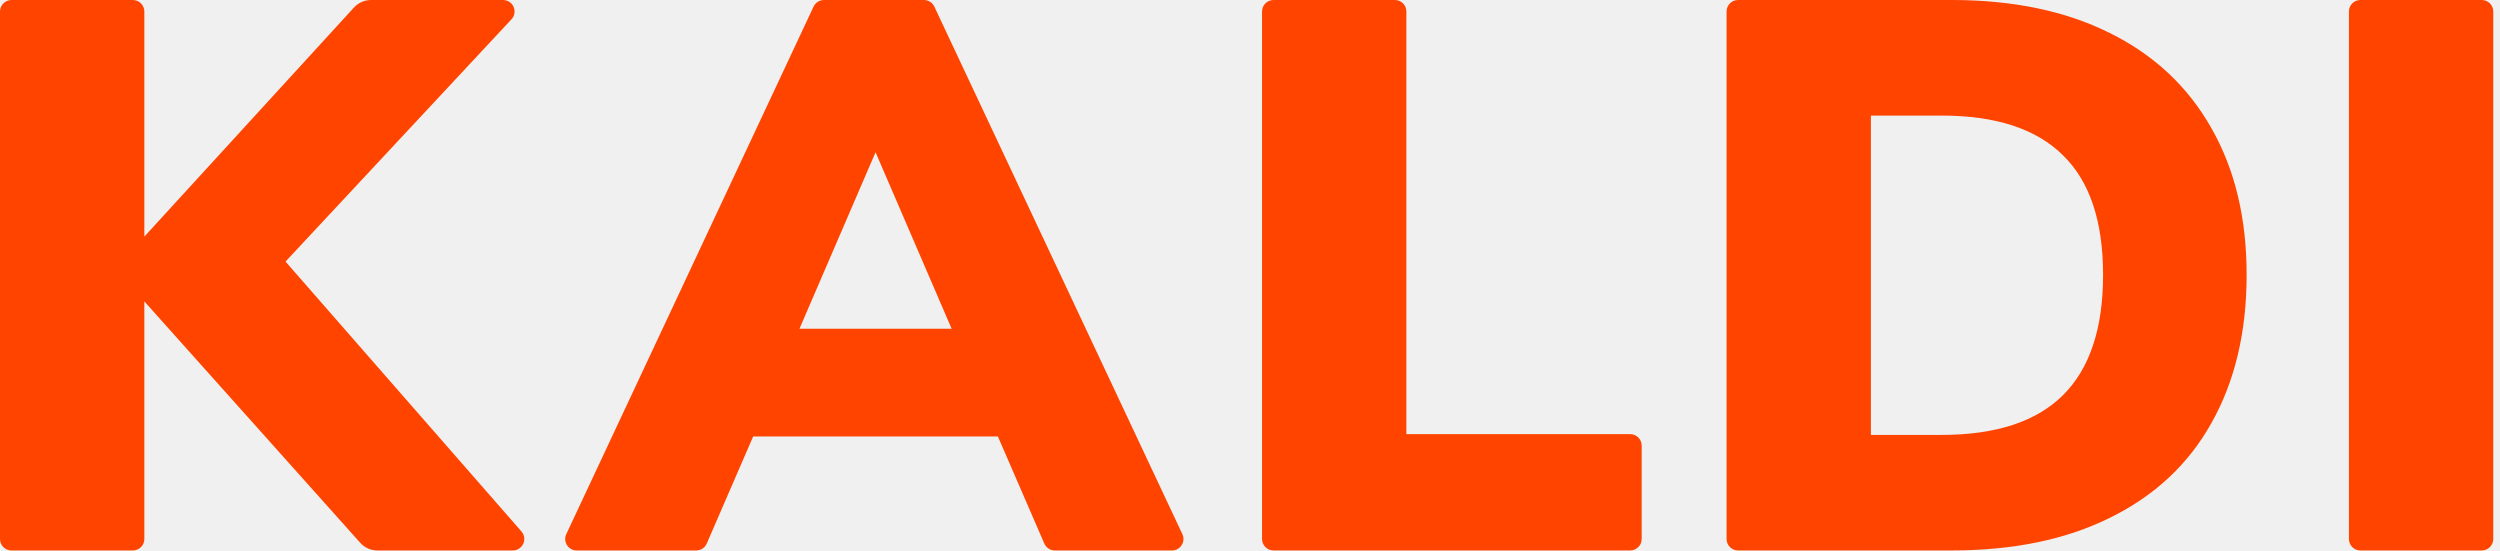
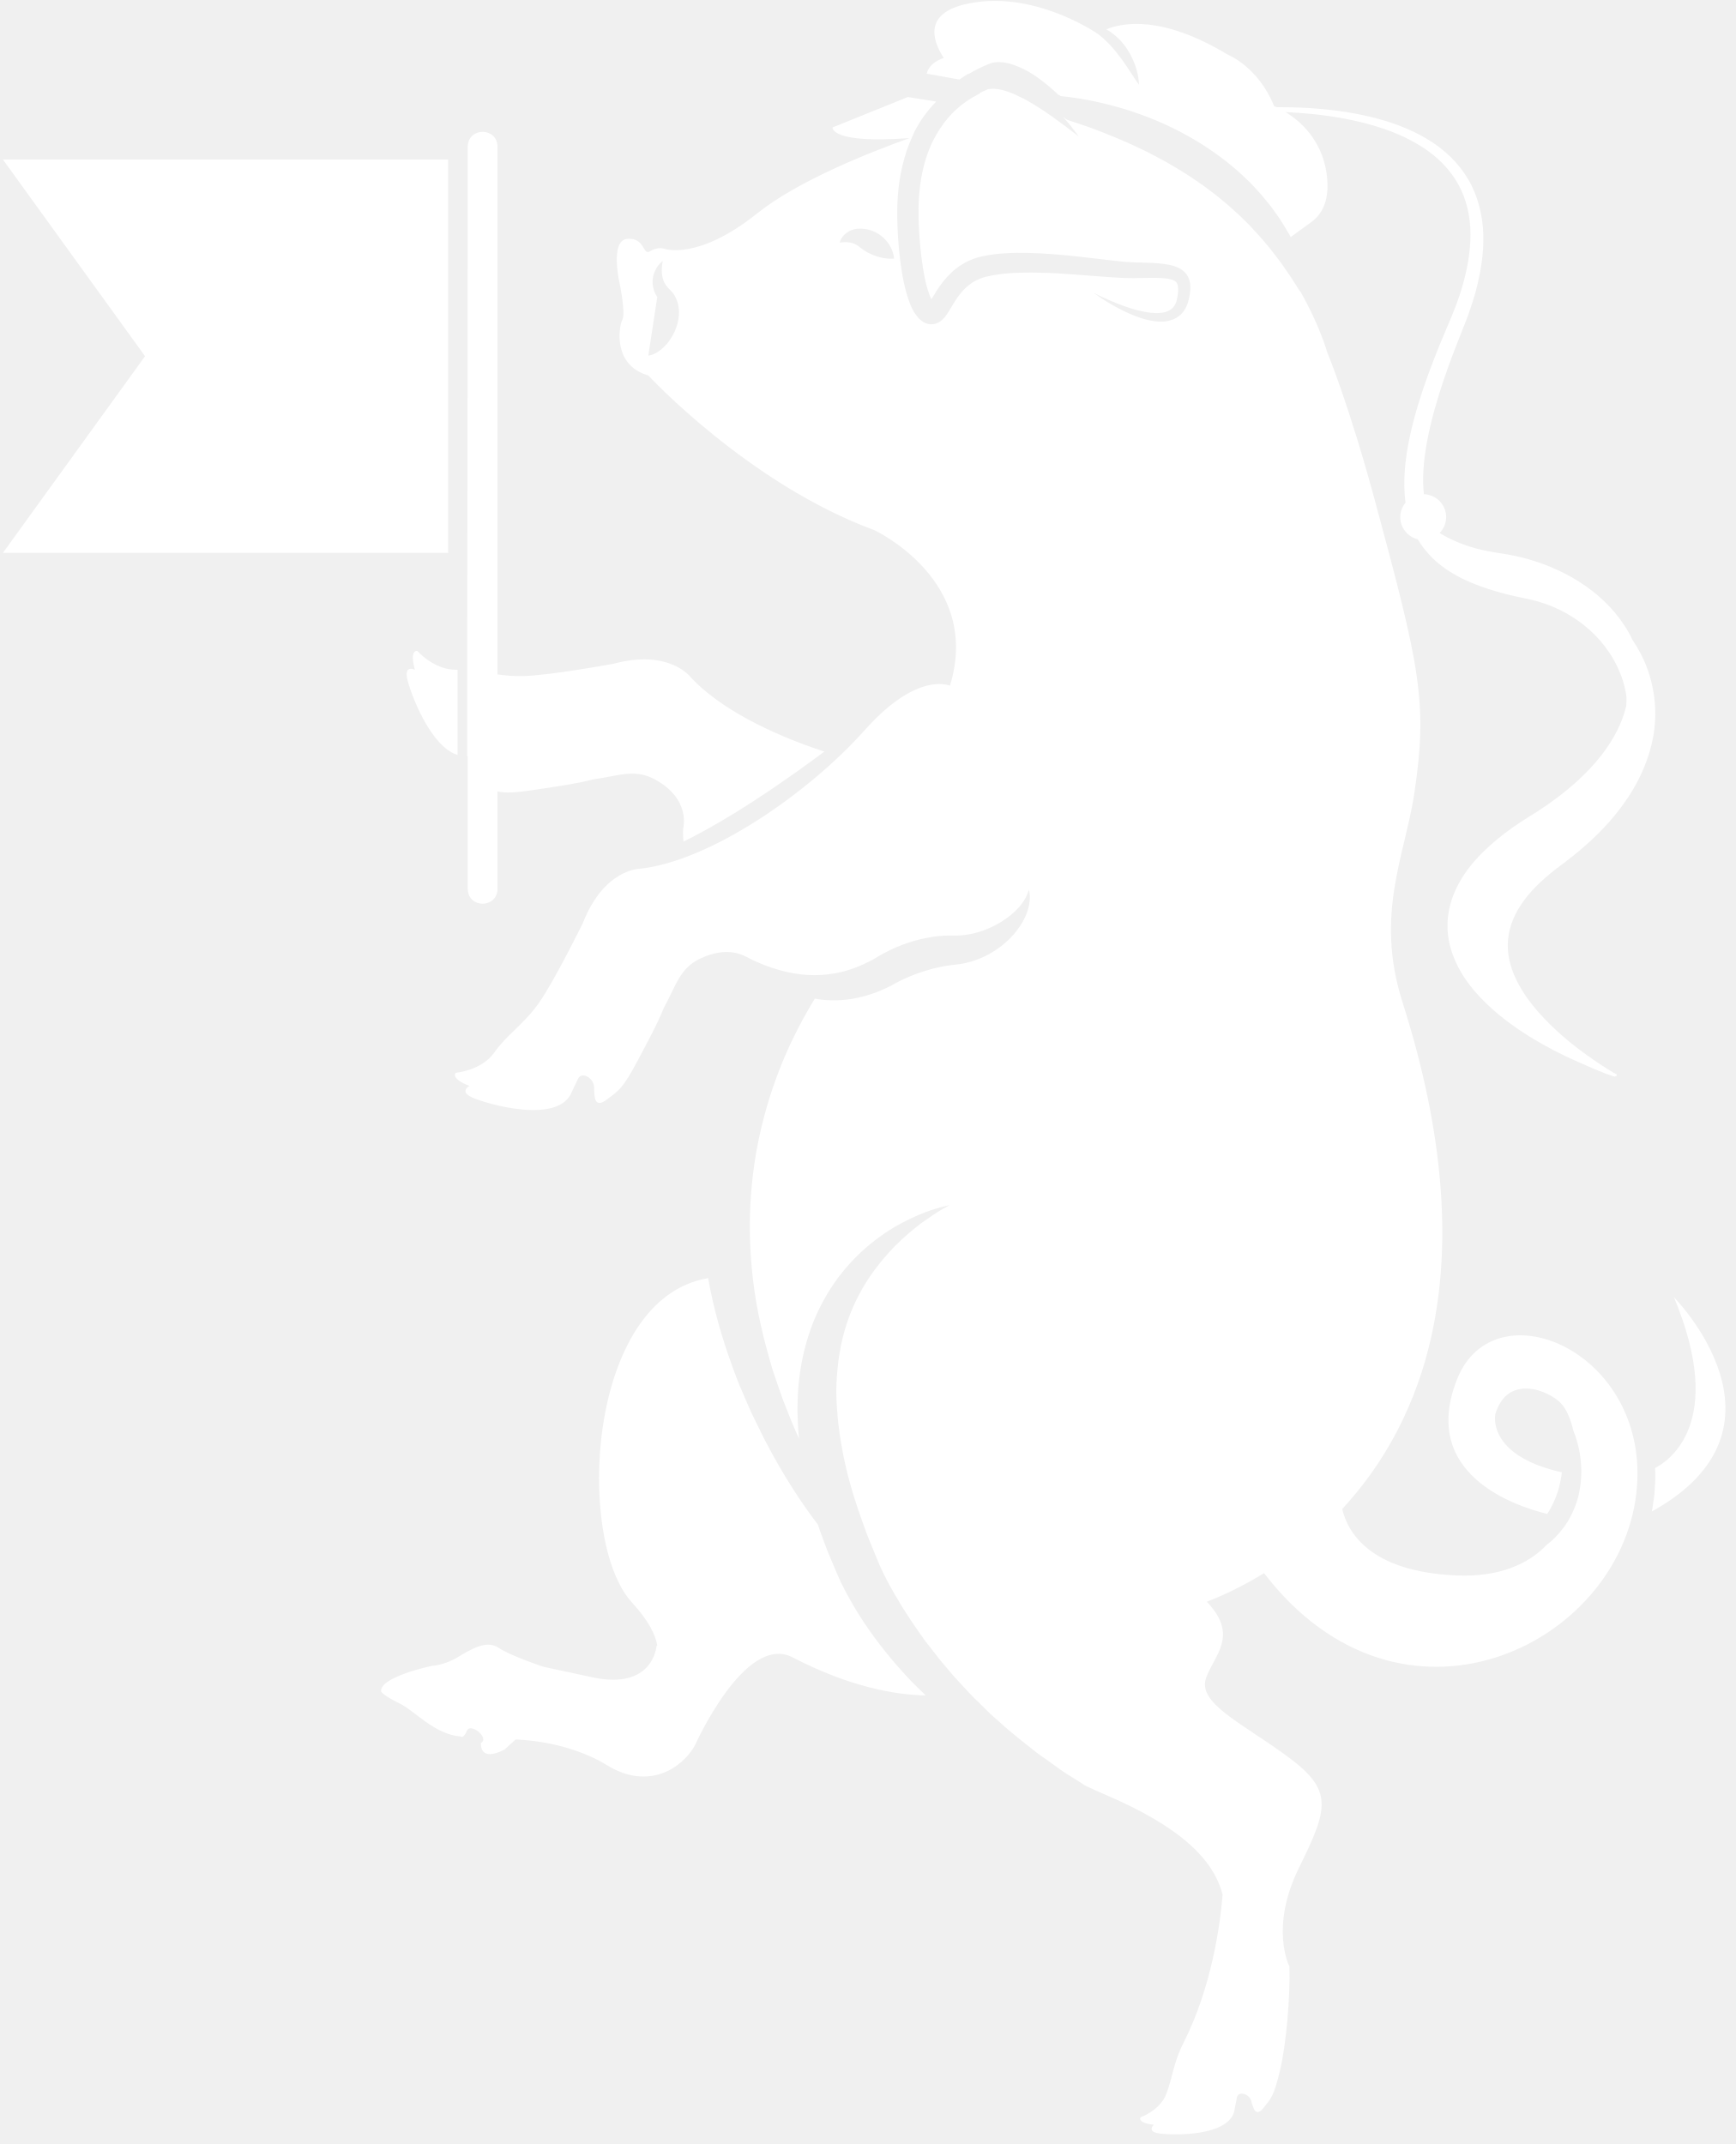
- <svg xmlns="http://www.w3.org/2000/svg" xmlns:xlink="http://www.w3.org/1999/xlink" viewBox="0 0 109 24">
-   <g transform="translate(-1470)">
-     <g style="mix-blend-mode:normal" transform="translate(1470)" fill="#f40">
-       <use xlink:href="#b" style="mix-blend-mode:normal" />
-       <use xlink:href="#c" style="mix-blend-mode:normal" />
-       <use xlink:href="#d" style="mix-blend-mode:normal" />
-       <use xlink:href="#e" style="mix-blend-mode:normal" />
-       <use xlink:href="#f" style="mix-blend-mode:normal" />
-     </g>
+ <svg xmlns="http://www.w3.org/2000/svg" width="140px" height="173px" viewBox="0 0 140 173" version="1.1">
+   <g id="grisen" stroke="none" stroke-width="1" fill="none" fill-rule="evenodd">
+     <path d="M36.926,133.72 C38.024,133.063 39.259,132.309 40.226,132.961 C41.187,133.613 43.802,134.476 43.802,134.476 C43.802,134.476 42.886,134.297 47.801,135.344 C52.715,136.393 52.966,132.832 52.966,132.832 L53.029,132.778 C52.895,131.954 52.369,130.809 50.974,129.292 C46.44,124.356 47.274,104.777 57.132,103.135 C57.568,105.607 58.27,108.051 59.142,110.411 C59.366,111.019 59.583,111.629 59.852,112.217 C60.113,112.82 60.343,113.384 60.631,114.012 C60.902,114.57 61.176,115.131 61.451,115.686 C61.716,116.247 62.046,116.822 62.342,117.385 C63.449,119.391 64.657,121.273 65.985,123.016 C66.044,123.202 66.105,123.388 66.175,123.572 L66.69,124.969 C66.869,125.432 67.069,125.877 67.258,126.331 C67.452,126.782 67.636,127.245 67.842,127.676 C68.087,128.174 68.311,128.597 68.559,129.04 C69.53,130.778 70.657,132.351 71.853,133.786 C72.001,133.961 72.15,134.144 72.297,134.316 C72.451,134.491 72.607,134.659 72.759,134.829 C73.068,135.169 73.366,135.51 73.683,135.823 C74.004,136.139 74.32,136.446 74.633,136.752 C74.652,136.771 74.669,136.79 74.69,136.807 C72.223,136.758 68.566,136.127 63.941,133.731 C60.113,131.744 56.063,140.843 56.063,140.843 C55.031,142.675 52.324,144.492 48.983,142.441 C45.641,140.389 41.6,140.363 41.6,140.363 L40.679,141.189 C38.617,142.231 38.803,140.636 38.803,140.636 C39.525,140.256 37.964,138.966 37.672,139.651 C37.384,140.337 37.162,140.116 37.162,140.116 C35.052,139.958 33.452,138.028 32.215,137.439 C30.975,136.844 30.751,136.5 30.751,136.5 C30.577,135.306 34.877,134.412 34.877,134.412 C34.877,134.412 35.823,134.382 36.926,133.72 Z M36.914,60.917 C34.66,60.218 33.051,55.74 32.85,54.754 C32.612,53.609 33.474,54.044 33.474,54.044 C33.015,52.403 33.664,52.52 33.664,52.52 C33.664,52.52 35.05,54.088 36.821,54.04 C36.848,54.04 36.88,54.04 36.914,54.04 L36.914,60.917 Z M133.264,121.967 C133.285,121.877 133.306,121.779 133.321,121.693 L133.45,120.787 L133.465,120.696 L133.473,120.608 L133.478,120.564 L133.503,120.169 C133.517,119.911 133.539,119.656 133.548,119.397 C133.552,119.084 133.548,118.768 133.532,118.454 C134.616,117.898 139.299,114.837 135.054,104.675 C135.054,104.675 145.497,115.201 133.264,121.967 Z M88.549,2.719 C88.571,2.735 88.592,2.749 88.613,2.766 C88.76,2.869 88.894,3.007 89.043,3.124 C89.191,3.254 89.33,3.4 89.475,3.543 C89.608,3.7 89.764,3.835 89.887,4.005 C90.019,4.165 90.158,4.319 90.277,4.492 C90.396,4.661 90.539,4.811 90.642,4.983 C90.749,5.153 90.873,5.305 90.972,5.46 C91.067,5.621 91.173,5.768 91.264,5.903 C91.451,6.175 91.587,6.42 91.71,6.579 C91.823,6.745 91.895,6.837 91.895,6.837 C91.895,6.837 91.894,6.72 91.871,6.521 C91.841,6.324 91.82,6.029 91.719,5.702 C91.631,5.367 91.496,4.983 91.3,4.594 C91.208,4.395 91.089,4.199 90.963,4.006 C90.853,3.806 90.694,3.627 90.547,3.443 C90.403,3.254 90.223,3.097 90.053,2.934 C89.882,2.778 89.689,2.646 89.507,2.517 C89.423,2.464 89.339,2.417 89.253,2.37 C90.56,1.827 93.757,1.2 99.071,4.419 C99.071,4.419 101.522,5.389 102.795,8.563 C102.795,8.563 102.868,8.593 102.991,8.647 C104.517,8.643 106.354,8.703 108.435,9.013 C109.516,9.178 110.658,9.411 111.836,9.773 C113.014,10.138 114.226,10.639 115.394,11.372 C116.551,12.107 117.651,13.116 118.424,14.423 C119.21,15.724 119.615,17.289 119.673,18.881 C119.724,20.478 119.453,22.091 119.017,23.673 C118.784,24.46 118.53,25.251 118.222,26.022 C117.924,26.779 117.625,27.547 117.321,28.32 C116.732,29.859 116.185,31.438 115.737,33.057 C115.291,34.675 114.935,36.34 114.838,37.998 C114.802,38.63 114.814,39.264 114.878,39.879 C115.875,39.91 116.676,40.724 116.676,41.728 C116.676,42.225 116.472,42.678 116.151,43.01 C116.276,43.084 116.402,43.161 116.537,43.234 C117.338,43.675 118.366,44.109 119.607,44.381 C120.226,44.527 120.895,44.615 121.617,44.736 C122.347,44.864 123.096,45.046 123.87,45.293 C125.407,45.795 127.026,46.558 128.509,47.718 C129.774,48.713 130.953,50.027 131.714,51.64 C132.187,52.338 132.585,53.081 132.874,53.875 C133.55,55.657 133.707,57.618 133.385,59.431 C133.05,61.244 132.305,62.909 131.357,64.333 C130.411,65.767 129.286,66.991 128.1,68.055 C127.512,68.59 126.906,69.079 126.296,69.543 C126,69.766 125.709,69.986 125.419,70.207 C125.153,70.421 124.899,70.622 124.645,70.853 C123.639,71.736 122.791,72.717 122.269,73.771 C121.744,74.821 121.547,75.935 121.694,76.992 C121.83,78.059 122.278,79.045 122.801,79.909 C123.341,80.779 123.968,81.535 124.595,82.187 C125.225,82.847 125.848,83.419 126.436,83.909 C127.61,84.89 128.624,85.557 129.31,86.015 C129.716,86.277 130.011,86.458 130.193,86.563 C130.355,86.652 130.453,86.7 130.453,86.7 L130.39,86.859 C130.39,86.859 130.36,86.852 130.315,86.835 L130.296,86.875 L130.205,86.837 L130.195,86.858 C130.195,86.858 129.954,86.771 129.502,86.613 C129.053,86.439 128.401,86.174 127.585,85.803 C127.563,85.792 127.536,85.782 127.517,85.769 C126.68,85.41 125.695,84.953 124.607,84.346 C123.459,83.711 122.204,82.915 120.929,81.877 C120.297,81.35 119.663,80.766 119.069,80.082 C118.468,79.402 117.912,78.616 117.488,77.705 C117.062,76.796 116.768,75.746 116.784,74.642 C116.79,73.539 117.099,72.426 117.61,71.451 C118.115,70.46 118.806,69.596 119.573,68.832 C120.344,68.057 121.176,67.384 122.07,66.751 C122.531,66.422 122.929,66.175 123.414,65.868 C123.85,65.604 124.282,65.325 124.705,65.031 C125.551,64.453 126.362,63.822 127.125,63.144 C128.645,61.781 129.968,60.185 130.737,58.377 C130.937,57.908 131.095,57.429 131.208,56.942 C131.222,56.69 131.225,56.439 131.22,56.191 C131.142,55.66 131.019,55.136 130.834,54.622 C130.322,53.197 129.421,51.873 128.239,50.82 C127.059,49.759 125.606,48.963 124.042,48.522 C123.308,48.312 122.352,48.165 121.477,47.93 C120.591,47.701 119.704,47.427 118.833,47.073 C117.964,46.714 117.106,46.268 116.322,45.673 C115.561,45.095 114.885,44.36 114.389,43.518 C113.58,43.32 112.974,42.597 112.974,41.728 C112.974,41.281 113.14,40.878 113.398,40.558 C113.277,39.661 113.277,38.766 113.342,37.899 C113.487,36.075 113.911,34.343 114.406,32.674 C114.912,31.007 115.511,29.406 116.14,27.854 C116.784,26.282 117.463,24.844 117.912,23.349 C118.362,21.859 118.64,20.358 118.64,18.903 C118.634,17.45 118.313,16.051 117.651,14.869 C116.998,13.683 116.03,12.731 114.972,12.012 C113.905,11.293 112.763,10.775 111.636,10.391 C110.508,10.003 109.4,9.74 108.346,9.548 C106.636,9.237 105.08,9.107 103.732,9.046 C104.852,9.738 106.617,11.231 107.026,13.959 C107.198,15.127 107.209,16.885 105.823,17.897 C105.145,18.392 104.594,18.795 104.136,19.128 C104.032,18.936 103.922,18.739 103.798,18.543 C103.613,18.246 103.429,17.921 103.218,17.606 C102.993,17.295 102.763,16.975 102.528,16.645 C102.268,16.33 102.003,16.007 101.734,15.677 C101.45,15.356 101.146,15.045 100.843,14.718 C100.524,14.409 100.196,14.099 99.855,13.791 C99.505,13.498 99.157,13.19 98.783,12.908 C98.04,12.341 97.261,11.801 96.446,11.32 C94.819,10.348 93.085,9.576 91.414,9.022 C90.582,8.731 89.755,8.525 88.977,8.329 C88.193,8.145 87.449,8 86.754,7.9 C86.332,7.834 85.933,7.787 85.555,7.749 C85.524,7.718 85.5,7.693 85.469,7.666 C85.468,7.66 85.462,7.658 85.462,7.658 L85.389,7.656 C85.121,7.373 84.812,7.134 84.522,6.874 C84.371,6.743 84.207,6.629 84.051,6.505 C83.894,6.385 83.735,6.259 83.563,6.151 C83.394,6.04 83.231,5.923 83.053,5.824 L82.502,5.531 C82.31,5.449 82.12,5.357 81.917,5.283 C81.708,5.213 81.505,5.137 81.278,5.092 C81.068,5.042 80.842,5.015 80.603,5.009 C80.488,5.009 80.369,5.012 80.245,5.033 C80.178,5.039 80.098,5.061 80.023,5.078 C79.989,5.085 79.946,5.099 79.901,5.116 C79.857,5.132 79.82,5.142 79.729,5.192 L79.818,5.149 C79.249,5.372 78.694,5.644 78.162,5.964 L78.13,5.946 C77.883,6.094 77.641,6.249 77.406,6.418 L74.772,5.943 C74.772,5.943 74.863,5.109 76.142,4.675 C75.484,3.662 74.244,1.226 77.797,0.361 C83.068,-0.92 88.174,2.464 88.549,2.719 Z M43.457,80.962 C44.697,79.222 47.023,74.485 47.023,74.485 C48.746,70.102 51.609,70.104 51.609,70.104 C57.305,69.479 65.218,64.009 69.769,58.912 C73.454,54.79 75.861,55.064 76.645,55.321 C79.252,46.824 70.531,42.773 70.531,42.773 C60.388,39.038 52.3,30.292 52.3,30.292 C49.386,29.458 49.939,26.304 50.214,25.796 C50.489,25.287 50.012,22.975 50.012,22.975 C50.012,22.975 49.156,19.39 50.614,19.273 C52.075,19.158 51.832,20.672 52.459,20.27 C53.088,19.868 53.631,20.082 53.631,20.082 C53.631,20.082 56.318,21.039 61.097,17.212 C64.361,14.599 70.082,12.324 73.383,11.142 C67,11.623 67.168,10.285 67.168,10.285 L73.246,7.829 L75.531,8.195 C74.834,8.91 74.236,9.731 73.785,10.617 C73.712,10.766 73.647,10.92 73.583,11.071 C73.262,11.789 73.01,12.528 72.833,13.279 C72.821,13.314 72.818,13.348 72.805,13.379 C72.757,13.597 72.709,13.814 72.667,14.033 C72.451,15.2 72.371,16.384 72.391,17.55 C72.41,18.714 72.486,19.857 72.625,21.005 C72.784,22.161 72.958,23.297 73.416,24.496 C73.542,24.805 73.665,25.093 73.926,25.446 L73.992,25.529 L74.066,25.614 L74.115,25.672 C74.191,25.749 74.283,25.835 74.403,25.921 C74.522,26.003 74.689,26.102 74.927,26.149 C75.164,26.198 75.453,26.152 75.643,26.06 C76.024,25.87 76.146,25.674 76.275,25.527 C76.393,25.369 76.476,25.235 76.56,25.106 L76.991,24.391 C77.538,23.503 78.188,22.835 79.042,22.494 C79.145,22.453 79.262,22.409 79.357,22.382 C79.399,22.368 79.476,22.347 79.545,22.33 L79.719,22.293 C79.97,22.242 80.214,22.182 80.476,22.154 C80.731,22.11 80.993,22.079 81.264,22.062 C81.526,22.032 81.793,22.02 82.066,22.013 C82.833,21.982 83.614,21.988 84.395,22.02 L84.399,22.014 C84.718,22.026 85.036,22.041 85.352,22.058 C86.263,22.115 87.176,22.187 88.093,22.256 C88.294,22.272 88.49,22.289 88.69,22.302 C89.25,22.345 89.817,22.385 90.389,22.416 C90.684,22.429 90.986,22.446 91.264,22.441 L91.472,22.443 L91.695,22.438 L92.116,22.429 C92.672,22.416 93.227,22.411 93.743,22.438 C94.256,22.461 94.754,22.577 94.902,22.773 C95.081,22.957 95.088,23.492 94.986,23.997 C94.912,24.482 94.716,24.844 94.335,25.051 C93.954,25.261 93.419,25.294 92.897,25.242 C92.364,25.187 91.829,25.061 91.301,24.903 C90.955,24.795 90.611,24.67 90.267,24.537 C90.193,24.51 90.117,24.482 90.044,24.451 C89.423,24.203 88.813,23.926 88.213,23.618 C89.129,24.274 90.1,24.86 91.151,25.318 C91.674,25.548 92.218,25.746 92.8,25.861 C93.378,25.969 94.021,26.03 94.668,25.765 C94.988,25.639 95.286,25.403 95.497,25.117 C95.704,24.83 95.83,24.494 95.9,24.195 C95.971,23.914 96.034,23.588 96.042,23.255 C96.049,22.924 95.993,22.516 95.742,22.154 C95.488,21.798 95.112,21.597 94.789,21.492 C94.465,21.379 94.155,21.331 93.857,21.292 C93.258,21.214 92.685,21.204 92.119,21.187 L91.698,21.177 L91.501,21.171 L91.293,21.16 C91.001,21.151 90.75,21.124 90.485,21.102 C89.937,21.047 89.384,20.981 88.83,20.914 C88.536,20.879 88.241,20.845 87.948,20.811 C87.599,20.768 87.251,20.731 86.899,20.692 C86.422,20.641 85.943,20.59 85.462,20.552 C84.329,20.457 83.184,20.386 82.02,20.402 C81.733,20.405 81.437,20.413 81.144,20.436 C80.848,20.448 80.556,20.474 80.256,20.515 C79.96,20.541 79.654,20.601 79.354,20.662 C79.276,20.68 79.215,20.69 79.118,20.712 L78.897,20.772 C78.719,20.821 78.578,20.877 78.419,20.936 C77.8,21.181 77.224,21.555 76.747,22.005 C76.267,22.453 75.882,22.971 75.561,23.474 L75.146,24.152 C75.127,24.119 75.109,24.085 75.093,24.048 C75.081,24.021 75.071,23.997 75.059,23.97 C75.044,23.93 75.025,23.89 75.012,23.852 C74.666,22.951 74.482,21.852 74.346,20.786 C74.212,19.706 74.135,18.607 74.108,17.52 C74.104,17.251 74.103,16.985 74.106,16.72 L74.106,16.719 C74.106,16.703 74.108,16.691 74.108,16.678 C74.113,16.456 74.123,16.233 74.138,16.011 C74.142,15.927 74.15,15.841 74.155,15.756 C74.166,15.604 74.181,15.448 74.2,15.294 C74.211,15.203 74.218,15.109 74.231,15.018 C74.253,14.844 74.281,14.668 74.307,14.496 C74.318,14.442 74.322,14.388 74.331,14.335 C74.514,13.294 74.818,12.285 75.274,11.362 C75.436,11.038 75.618,10.728 75.812,10.428 C75.833,10.394 75.855,10.366 75.877,10.332 C75.971,10.188 76.07,10.047 76.173,9.91 C76.231,9.835 76.29,9.764 76.348,9.69 C76.43,9.593 76.505,9.492 76.589,9.399 C76.744,9.226 76.905,9.058 77.077,8.9 C77.665,8.35 78.345,7.897 79.076,7.528 L79.022,7.519 C79.213,7.422 79.402,7.33 79.602,7.245 L79.661,7.216 C79.685,7.209 79.693,7.199 79.723,7.197 C79.773,7.184 79.832,7.176 79.899,7.173 C79.972,7.165 80.049,7.164 80.129,7.165 C80.216,7.165 80.307,7.165 80.4,7.182 C80.556,7.191 80.717,7.233 80.878,7.266 C81.042,7.306 81.206,7.367 81.371,7.414 L81.86,7.613 L82.351,7.847 C82.517,7.916 82.678,8.01 82.841,8.098 C82.981,8.18 83.128,8.257 83.267,8.343 C83.267,8.343 83.272,8.343 83.277,8.345 C83.288,8.356 83.305,8.363 83.321,8.373 C83.633,8.58 83.958,8.762 84.268,8.981 C84.378,9.058 84.494,9.133 84.607,9.21 L84.609,9.211 C84.808,9.349 85.009,9.484 85.201,9.636 C85.503,9.865 85.826,10.074 86.122,10.317 C86.422,10.548 86.722,10.779 87.032,11.006 C87.036,11.008 87.037,11.012 87.045,11.018 C86.956,10.897 86.862,10.784 86.773,10.665 C86.629,10.475 86.483,10.284 86.338,10.095 C86.265,10.004 86.191,9.921 86.116,9.833 C86.005,9.702 85.894,9.571 85.778,9.442 L86.101,9.667 C86.672,9.852 87.269,10.061 87.901,10.276 C88.629,10.543 89.391,10.838 90.166,11.167 C90.944,11.488 91.727,11.857 92.518,12.239 C93.295,12.644 94.093,13.051 94.847,13.517 C95.619,13.961 96.353,14.466 97.066,14.965 C97.424,15.218 97.76,15.49 98.103,15.744 C98.435,16.017 98.762,16.286 99.083,16.551 C99.392,16.829 99.697,17.106 99.994,17.372 C100.281,17.656 100.562,17.933 100.836,18.2 C101.352,18.763 101.851,19.297 102.275,19.822 C102.378,19.939 102.471,20.059 102.563,20.179 C102.61,20.235 102.652,20.292 102.698,20.351 C102.698,20.353 102.699,20.357 102.699,20.357 C102.758,20.432 102.816,20.511 102.874,20.584 C103.059,20.83 103.251,21.057 103.408,21.285 C103.708,21.746 104.008,22.133 104.222,22.472 C104.642,23.153 104.906,23.541 104.906,23.541 C104.906,23.541 104.899,23.515 104.887,23.472 C106.493,26.282 107.074,28.409 107.074,28.409 C107.074,28.409 108.801,32.504 110.98,40.585 C114.541,53.789 115.201,56.676 114.118,63.946 C113.359,69.054 110.891,73.762 113.16,80.889 C120.014,102.415 114.687,114.853 108.289,121.762 C108.719,123.595 110.469,126.812 117.475,127.122 C120.963,127.273 123.308,126.216 124.821,124.62 L125.188,124.328 L125.535,123.988 C125.99,123.516 126.397,122.979 126.705,122.387 C127.005,121.797 127.255,121.176 127.383,120.544 C127.52,119.917 127.585,119.287 127.579,118.69 C127.569,117.482 127.318,116.391 126.971,115.522 C126.963,115.503 126.953,115.487 126.946,115.469 C126.719,114.472 126.362,113.679 125.945,113.242 C124.912,112.156 121.608,110.852 120.644,114.109 C120.644,114.109 119.886,117.431 126.012,118.802 C125.959,119.245 125.869,119.693 125.75,120.134 C125.611,120.637 125.412,121.118 125.171,121.577 C125.071,121.779 124.952,121.971 124.828,122.159 C122.136,121.497 114.531,118.917 117.56,111.286 C120.588,103.656 133.315,109.122 132.018,120.492 C130.61,132.866 113.037,141.351 101.983,126.936 C100.008,128.154 98.329,128.875 97.365,129.244 C99.965,131.965 97.99,133.521 97.316,135.364 C96.558,137.425 100.17,139.004 103.881,141.736 C107.592,144.467 107.181,145.885 104.798,150.722 C102.412,155.559 104.03,158.677 104.03,158.677 C104.103,161.078 103.782,164.928 103.273,167.054 C102.767,169.173 102.555,169.314 101.941,170.089 C101.322,170.863 101.112,170.133 100.951,169.528 C100.788,168.926 99.904,168.707 99.797,169.233 C99.694,169.766 99.624,170.119 99.624,170.119 C99.394,172.491 94.356,172.304 93.429,172.13 C92.506,171.96 93.092,171.448 93.092,171.448 C91.729,171.3 92.012,170.849 92.012,170.849 C92.012,170.849 93.601,170.289 94.102,168.95 C94.607,167.616 94.692,166.393 95.473,164.862 C97.767,160.332 98.443,155.307 98.641,152.881 C97.92,150.091 95.332,147.428 89.082,144.773 C88.559,144.55 88.052,144.32 87.556,144.079 C87.179,143.84 86.659,143.493 85.992,143.092 C85.641,142.869 85.279,142.585 84.867,142.296 C84.467,141.995 84.013,141.709 83.557,141.358 C82.661,140.636 81.632,139.865 80.605,138.914 C80.347,138.675 80.065,138.461 79.81,138.204 C79.551,137.948 79.289,137.687 79.022,137.425 C78.473,136.914 77.952,136.341 77.418,135.76 C76.86,135.19 76.364,134.539 75.819,133.913 C75.56,133.594 75.313,133.253 75.05,132.926 C74.92,132.758 74.789,132.591 74.656,132.424 C74.534,132.25 74.411,132.075 74.287,131.9 C73.784,131.202 73.306,130.476 72.833,129.737 C72.381,128.986 71.926,128.221 71.521,127.439 C71.431,127.266 71.341,127.09 71.253,126.915 C71.167,126.736 71.092,126.57 71.019,126.409 C70.999,126.365 70.974,126.317 70.96,126.279 C70.771,125.852 70.61,125.426 70.432,125.002 C70.261,124.578 70.076,124.153 69.915,123.723 L69.451,122.426 C68.84,120.702 68.329,118.95 67.996,117.209 C67.98,117.126 67.968,117.044 67.953,116.959 C67.874,116.542 67.805,116.125 67.744,115.709 C67.699,115.4 67.66,115.091 67.626,114.785 C67.605,114.612 67.592,114.442 67.578,114.271 C67.555,114.045 67.538,113.821 67.523,113.595 C67.512,113.457 67.506,113.322 67.5,113.184 C67.481,112.816 67.471,112.448 67.474,112.09 C67.478,111.725 67.499,111.365 67.523,111.006 C67.533,110.883 67.544,110.763 67.554,110.637 C67.574,110.404 67.599,110.168 67.627,109.936 C67.643,109.796 67.661,109.662 67.681,109.528 C67.73,109.214 67.782,108.902 67.842,108.592 C67.926,108.186 68.023,107.786 68.135,107.395 C68.545,105.936 69.161,104.627 69.871,103.485 C70.019,103.247 70.176,103.015 70.333,102.79 C70.395,102.699 70.457,102.613 70.523,102.524 C70.605,102.415 70.682,102.306 70.768,102.203 C70.956,101.959 71.143,101.722 71.337,101.496 L71.34,101.496 C71.616,101.172 71.895,100.861 72.173,100.576 C72.965,99.783 73.728,99.141 74.391,98.652 C75.059,98.174 75.609,97.812 75.998,97.589 C76.385,97.362 76.603,97.256 76.603,97.256 C76.603,97.256 76.362,97.29 75.921,97.405 C75.486,97.532 74.838,97.713 74.051,98.059 C73.268,98.4 72.323,98.864 71.322,99.553 C70.32,100.236 69.252,101.137 68.259,102.298 C67.426,103.27 66.65,104.432 66.026,105.753 C65.906,106.007 65.788,106.263 65.68,106.53 C65.007,108.172 64.568,110.019 64.41,111.936 C64.383,112.248 64.368,112.565 64.358,112.88 C64.353,112.958 64.351,113.032 64.351,113.111 C64.344,113.409 64.337,113.715 64.344,114.023 L64.344,114.054 C64.351,114.392 64.365,114.731 64.383,115.072 C64.388,115.108 64.39,115.139 64.392,115.172 C64.41,115.478 64.437,115.782 64.467,116.084 C64.254,115.607 64.037,115.145 63.836,114.636 C63.608,114.059 63.378,113.48 63.149,112.899 C62.957,112.374 62.756,111.763 62.561,111.203 C62.352,110.631 62.19,110.044 62.028,109.466 C61.365,107.139 60.877,104.772 60.663,102.427 C60.439,100.085 60.445,97.774 60.663,95.568 C61.085,91.149 62.369,87.188 63.873,84.022 C64.481,82.743 65.113,81.601 65.741,80.58 C65.917,80.609 66.088,80.643 66.263,80.663 C66.535,80.69 66.813,80.711 67.086,80.717 C67.363,80.723 67.641,80.719 67.915,80.696 C68.194,80.679 68.466,80.638 68.741,80.601 C69.285,80.508 69.826,80.369 70.348,80.194 C70.613,80.116 70.861,79.998 71.116,79.899 C71.37,79.792 71.611,79.669 71.86,79.55 L71.949,79.5 C72.123,79.4 72.388,79.256 72.621,79.142 C72.86,79.024 73.112,78.914 73.364,78.808 C73.865,78.592 74.377,78.417 74.894,78.265 C75.151,78.19 75.412,78.117 75.674,78.064 C75.935,78.006 76.193,77.957 76.455,77.914 L77.313,77.809 C77.713,77.759 78.04,77.683 78.382,77.585 C79.729,77.173 80.9,76.402 81.784,75.399 C82.221,74.894 82.588,74.328 82.83,73.708 C83.06,73.091 83.177,72.404 83.013,71.794 C82.878,72.257 82.657,72.65 82.383,72.996 C82.306,73.097 82.221,73.195 82.131,73.287 C81.752,73.704 81.308,74.044 80.847,74.341 C79.92,74.924 78.893,75.302 77.892,75.438 C77.647,75.472 77.378,75.49 77.173,75.49 L76.952,75.486 L76.736,75.49 L76.231,75.498 C75.894,75.525 75.556,75.539 75.224,75.599 C74.894,75.649 74.566,75.717 74.242,75.79 C73.592,75.945 72.965,76.162 72.355,76.412 C72.051,76.546 71.752,76.681 71.457,76.838 C71.167,76.986 70.914,77.125 70.602,77.329 C70.423,77.425 70.245,77.529 70.062,77.617 C69.865,77.705 69.669,77.813 69.472,77.892 C69.274,77.981 69.071,78.064 68.867,78.133 C68.666,78.209 68.456,78.264 68.254,78.334 C68.057,78.391 67.86,78.437 67.66,78.478 C67.51,78.516 67.355,78.535 67.203,78.563 C67.165,78.568 67.122,78.577 67.082,78.581 C66.619,78.651 66.147,78.688 65.668,78.685 C65.449,78.681 65.222,78.676 64.999,78.659 C64.774,78.645 64.551,78.615 64.327,78.581 C64.097,78.551 63.87,78.512 63.643,78.463 C63.419,78.413 63.188,78.363 62.964,78.298 C62.737,78.234 62.51,78.167 62.281,78.092 C62.058,78.01 61.826,77.939 61.6,77.848 C61.15,77.663 60.702,77.464 60.255,77.226 C59.522,76.82 58.261,76.501 56.466,77.363 C54.824,78.146 54.528,79.569 53.572,81.299 C52.98,82.74 52.267,84.029 51.497,85.491 C50.228,87.886 49.929,87.99 48.949,88.73 C47.967,89.472 47.941,88.523 47.934,87.746 C47.926,86.971 46.929,86.435 46.64,87.04 C46.348,87.642 46.156,88.051 46.156,88.051 C45.141,90.826 39.144,89.043 38.082,88.551 C37.021,88.056 37.883,87.625 37.883,87.625 C36.291,87.021 36.772,86.563 36.772,86.563 C36.772,86.563 38.857,86.387 39.877,84.933 C40.891,83.481 42.213,82.701 43.457,80.962 Z M49.475,53.564 C54.02,52.343 55.72,54.643 55.72,54.643 C58.018,57.123 62.13,59.219 66.512,60.647 C66.289,60.812 66.055,60.979 65.817,61.155 C65.361,61.505 64.854,61.84 64.353,62.219 C63.836,62.573 63.316,62.953 62.771,63.32 C62.232,63.691 61.685,64.066 61.124,64.422 C60.579,64.803 60.003,65.135 59.456,65.492 C58.894,65.82 58.357,66.173 57.809,66.472 C57.279,66.792 56.748,67.066 56.247,67.342 C55.998,67.488 55.746,67.592 55.507,67.722 C55.386,67.783 55.265,67.845 55.146,67.908 C55.073,67.242 55.12,66.826 55.12,66.826 C55.12,66.826 55.777,64.451 52.78,62.861 C51.177,62.01 49.856,62.622 47.893,62.882 C46.389,63.264 44.929,63.459 43.292,63.709 C41.476,63.988 40.77,63.993 40.137,63.862 L40.137,71.794 C40.045,73.295 37.836,73.295 37.739,71.794 L37.739,61.006 C37.723,61.007 37.71,61.003 37.694,61.006 L37.694,52.676 C37.702,46.665 37.739,22.445 37.739,11.764 C37.836,10.264 40.045,10.264 40.137,11.764 L40.137,54.418 C40.75,54.503 41.403,54.566 42.144,54.554 C44.28,54.517 49.475,53.564 49.475,53.564 Z M0.236,12.873 L36.155,12.873 L36.155,44.61 L0.236,44.61 L11.703,28.743 L0.236,12.873 Z M71.858,19.939 C71.608,19.459 71.142,18.949 70.472,18.665 C70.303,18.593 70.122,18.535 69.929,18.499 C69.818,18.485 69.708,18.469 69.599,18.457 C69.512,18.454 69.423,18.454 69.336,18.453 C69.086,18.451 68.915,18.496 68.733,18.558 C68.559,18.619 68.411,18.701 68.29,18.795 C68.046,18.981 67.911,19.182 67.839,19.33 C67.765,19.486 67.748,19.579 67.748,19.579 C67.748,19.579 67.84,19.557 67.995,19.55 C68.067,19.544 68.156,19.538 68.253,19.544 C68.345,19.544 68.448,19.544 68.55,19.566 C68.652,19.583 68.756,19.61 68.848,19.64 C68.937,19.679 69.054,19.717 69.092,19.764 L69.113,19.776 L69.164,19.8 L69.267,19.853 L69.281,19.857 L69.285,19.862 C69.274,19.857 69.247,19.851 69.247,19.851 L69.254,19.856 L69.274,19.87 L69.307,19.899 L69.375,19.954 C69.472,20.031 69.577,20.104 69.687,20.181 C70.132,20.48 70.688,20.709 71.187,20.806 C71.439,20.852 71.669,20.875 71.844,20.877 C71.927,20.882 72.007,20.875 72.054,20.871 C72.106,20.87 72.132,20.87 72.132,20.87 C72.132,20.87 72.13,20.841 72.122,20.79 C72.117,20.74 72.113,20.663 72.091,20.58 C72.054,20.402 71.979,20.181 71.858,19.939 Z M54.327,23.69 L54.199,23.541 L54.135,23.469 L54.079,23.409 L54.068,23.394 L54.04,23.368 L53.937,23.269 C53.81,23.128 53.693,22.987 53.617,22.829 C53.532,22.676 53.48,22.508 53.444,22.341 C53.372,22.002 53.386,21.674 53.415,21.441 C53.415,21.43 53.415,21.422 53.417,21.41 L53.469,21.064 C53.469,21.064 53.343,21.141 53.178,21.336 C53.097,21.433 52.998,21.557 52.915,21.721 C52.83,21.881 52.739,22.079 52.694,22.314 C52.648,22.548 52.628,22.82 52.682,23.106 C52.728,23.394 52.848,23.685 53.013,23.954 L53.026,23.974 L52.306,28.694 C52.306,28.694 52.34,28.687 52.408,28.677 C52.468,28.656 52.578,28.648 52.691,28.589 C52.809,28.54 52.957,28.477 53.101,28.37 C53.257,28.275 53.411,28.144 53.572,27.992 C53.649,27.91 53.728,27.827 53.81,27.741 C53.883,27.645 53.96,27.547 54.036,27.445 C54.18,27.236 54.318,27.002 54.434,26.745 C54.546,26.489 54.643,26.208 54.704,25.911 C54.736,25.762 54.753,25.604 54.773,25.447 C54.78,25.286 54.78,25.123 54.773,24.958 C54.728,24.616 54.683,24.308 54.477,23.94 C54.43,23.854 54.374,23.75 54.327,23.69 Z" fill="#FFFFFF" />
  </g>
-   <defs>
-     <path id="b" d="M22.735 23.171c.283.323.053.829-.376.829h-5.907c-.285 0-.556-.121-.745-.333l-9.414-10.526v10.36c0 .276-.224.5-.5.5h-5.293c-.276 0-.5-.224-.5-.5v-23c0-.276.224-.5.5-.5h5.293c.276 0 .5.224.5.5v9.815l9.141-9.99c.19-.207.457-.325.738-.325h5.762c.437 0 .664.521.366.841l-9.851 10.563 10.287 11.767z" />
-     <path id="c" d="M45.991 24c-.199 0-.38-.118-.459-.301l-2.024-4.669h-10.67l-2.024 4.669c-.079.183-.259.301-.459.301h-5.212c-.366 0-.608-.381-.453-.712l10.782-23c.082-.176.259-.288.453-.288h4.358c.194 0 .37.112.453.287l10.815 23c.156.332-.086.713-.452.713h-5.108zm-11.135-9.668h6.635l-3.317-7.694-3.317 7.694z" />
-     <path id="d" d="M55.525 24c-.276 0-.5-.224-.5-.5v-23c0-.276.224-.5.5-.5h5.293c.276 0 .5.224.5.5v18.428h9.759c.276 0 .5.224.5.5v4.072c0 .276-.224.5-.5.5h-15.552z" />
-     <path id="e" d="M75.279.5c0-.276.224-.5.5-.5h9.315c2.667 0 4.959.477 6.874 1.43 1.938.953 3.42 2.338 4.446 4.153 1.026 1.793 1.539 3.926 1.539 6.4 0 2.496-.513 4.652-1.539 6.468-1.003 1.793-2.474 3.166-4.412 4.119-1.915.953-4.218 1.43-6.908 1.43h-9.315c-.276 0-.5-.224-.5-.5v-23zm9.37 18.462c2.371 0 4.138-.579 5.301-1.736 1.163-1.157 1.744-2.905 1.744-5.242 0-2.338-.581-4.074-1.744-5.209-1.163-1.157-2.93-1.736-5.301-1.736h-3.078v13.923h3.078z" />
-     <path id="f" d="M102.913 24c-.276 0-.5-.224-.5-.5v-23c0-.276.224-.5.5-.5h5.293c.276 0 .5.224.5.5v23c0 .276-.224.5-.5.5h-5.293z" />
-   </defs>
</svg>
